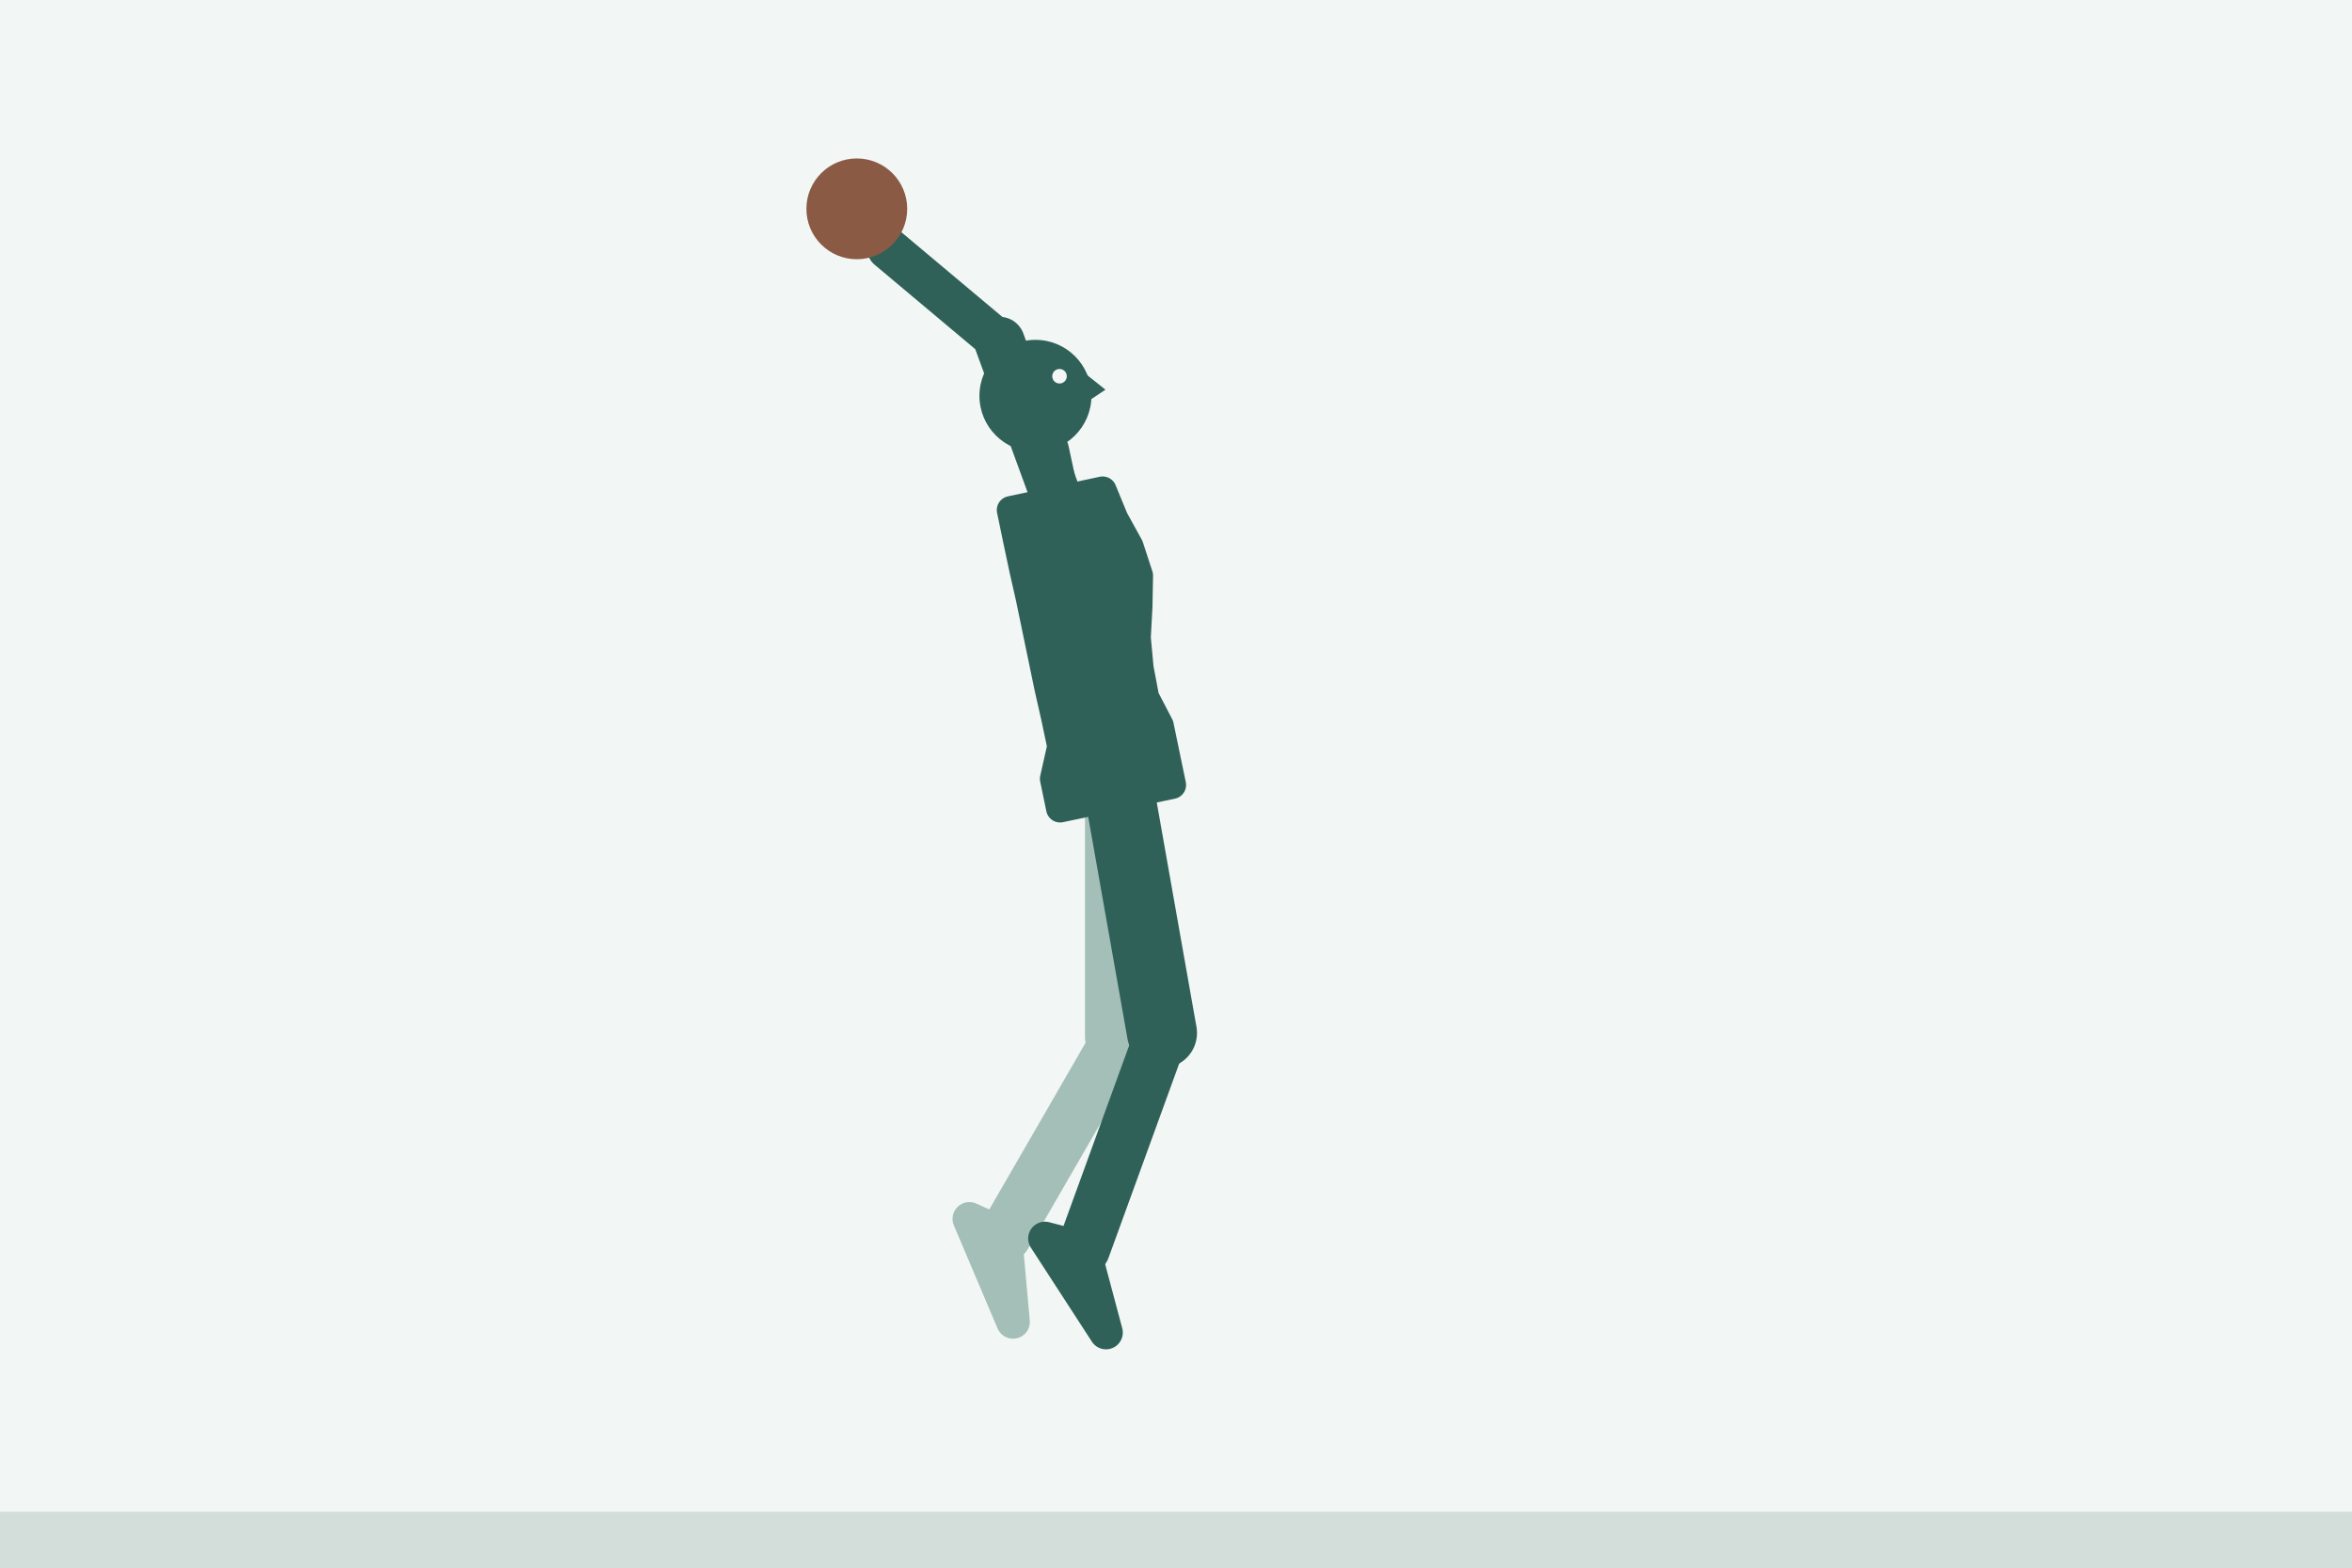
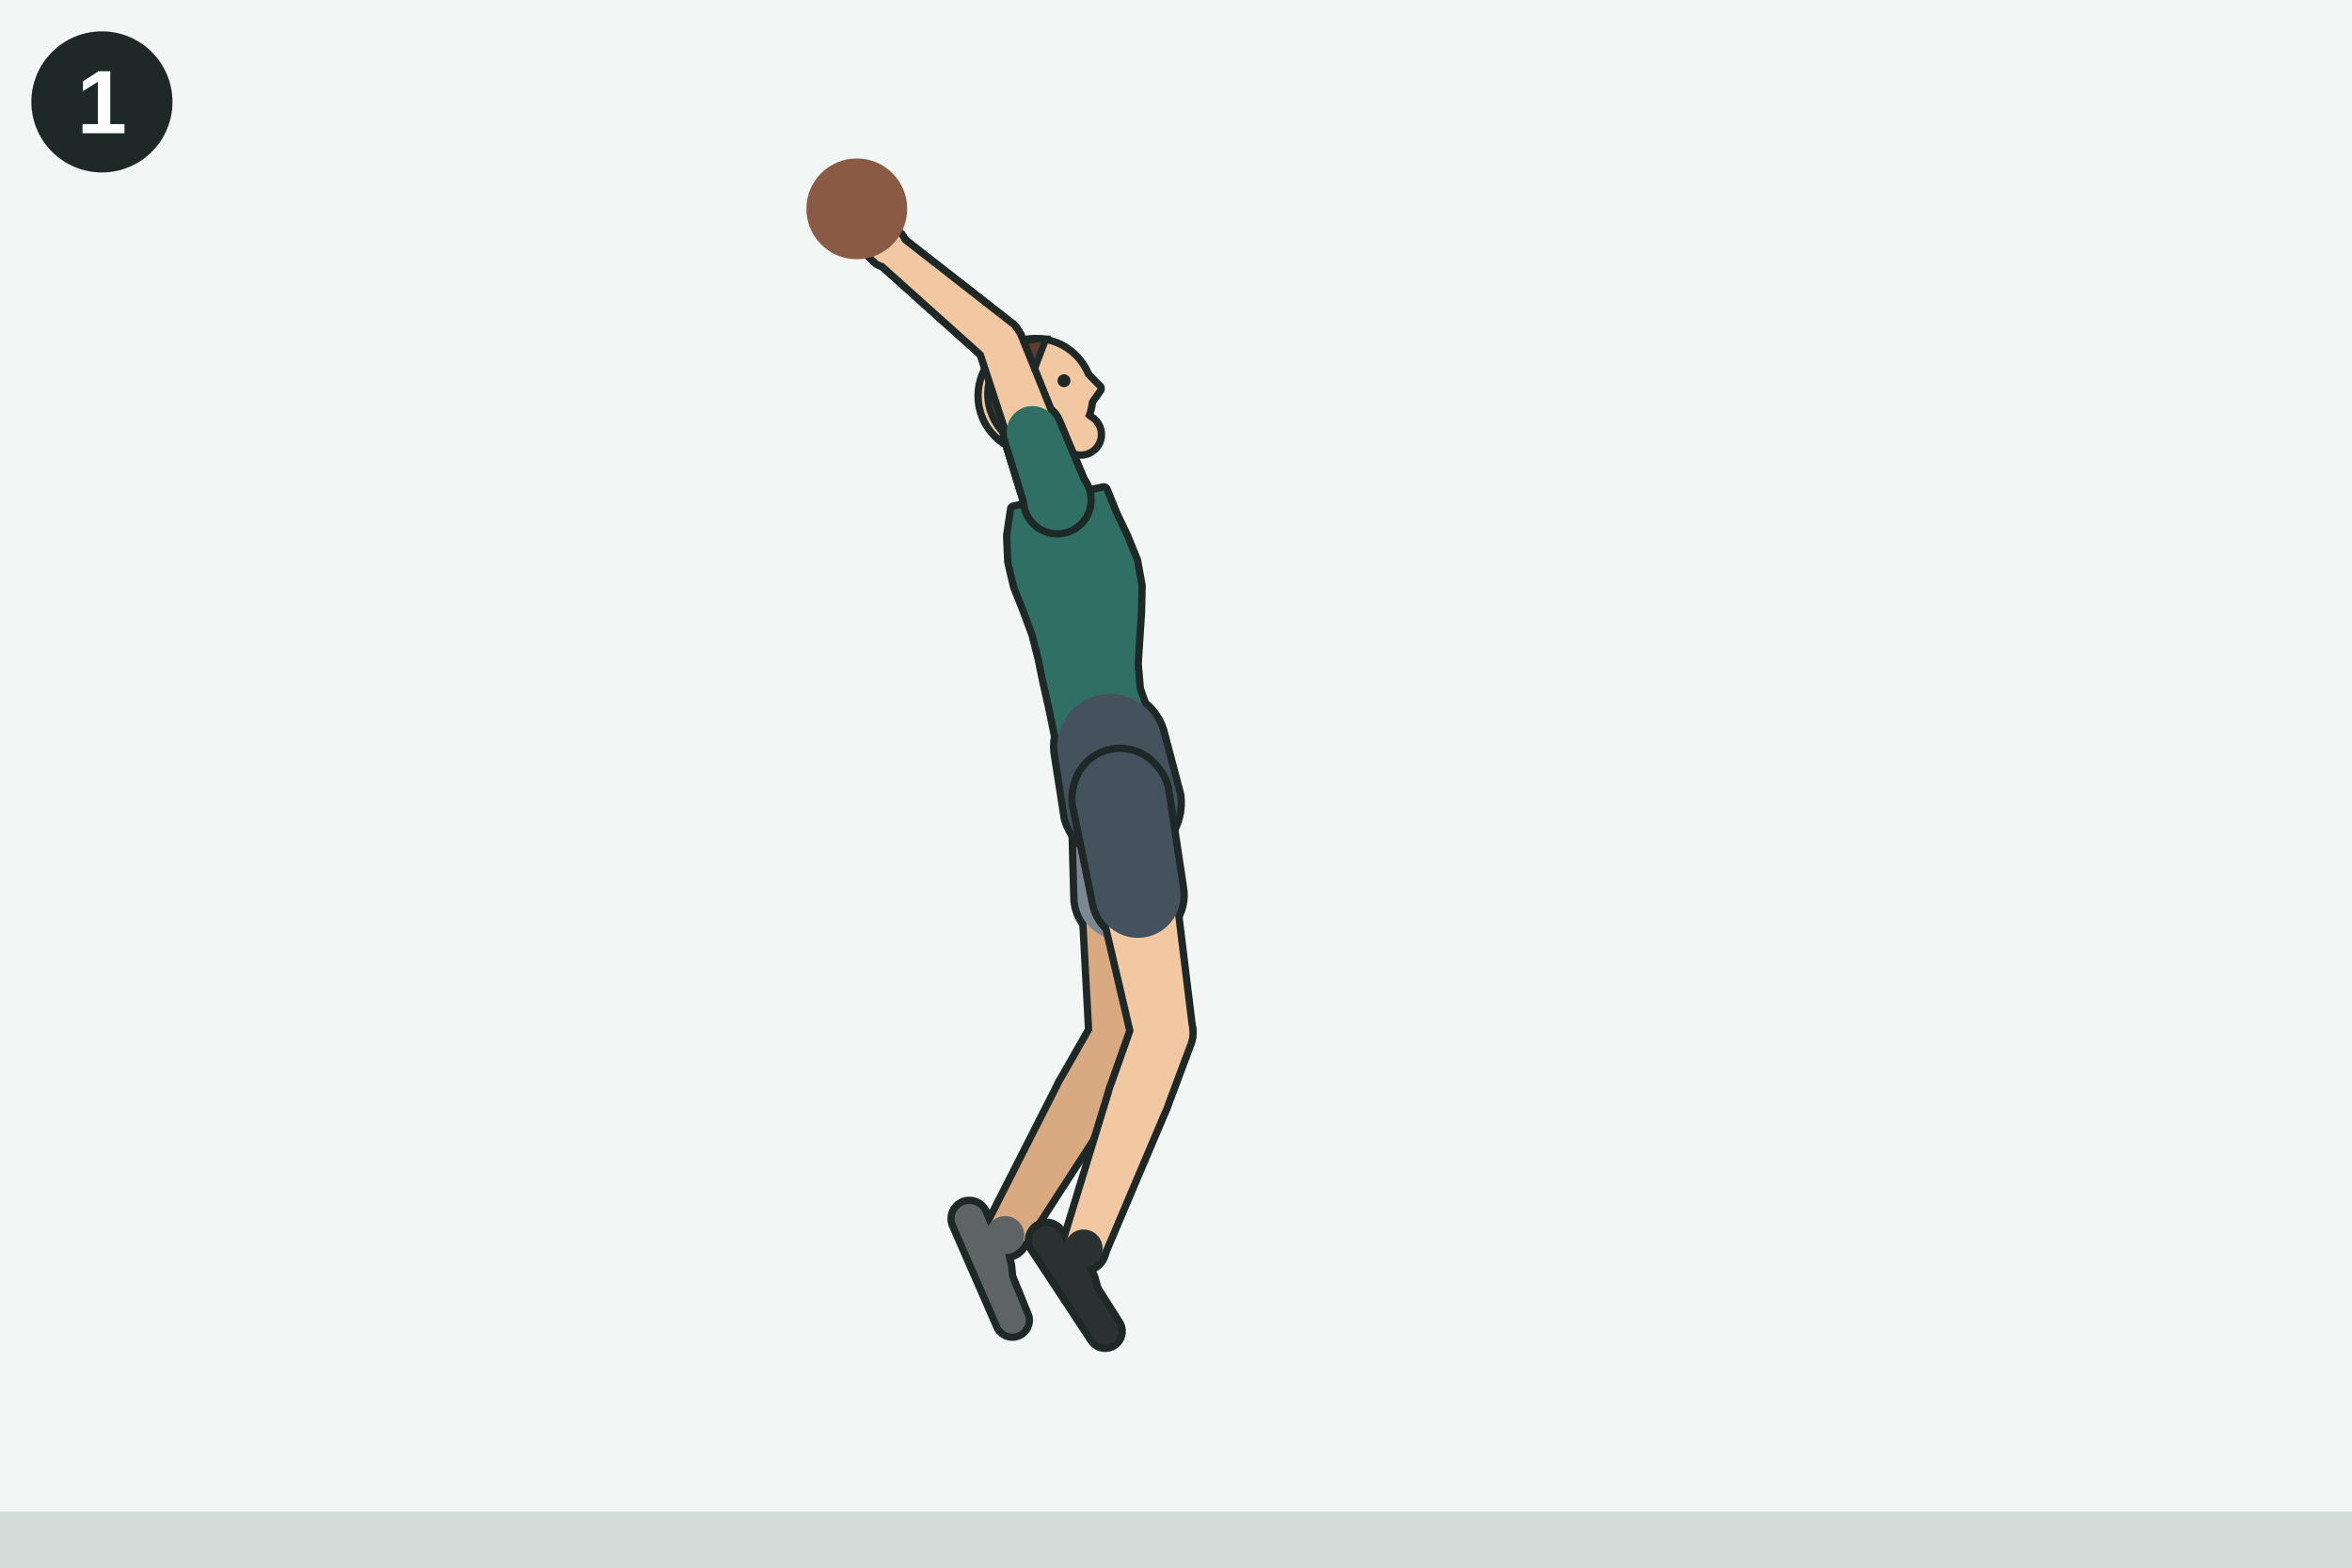
<svg xmlns="http://www.w3.org/2000/svg" viewBox="-60 -84 420 280" width="300" height="200" role="img" aria-label="Salto con lancio della palla medica (simulazione della schiacciata) – posizione iniziale">
  <rect x="-200" y="-200" width="700" height="600" fill="#F2F6F5" />
  <rect x="-200" y="186" width="700" height="200" fill="#B9CBC6" opacity="0.55" />
-   <line x1="128.8" y1="5.3" x2="118.5" y2="-22.9" stroke="#A3BFB8" stroke-width="9" stroke-linecap="round" />
-   <line x1="118.5" y1="-22.9" x2="98.6" y2="-39.6" stroke="#A3BFB8" stroke-width="7.5" stroke-linecap="round" />
-   <line x1="98.6" y1="-39.6" x2="92.5" y2="-44.7" stroke="#A3BFB8" stroke-width="6.5" stroke-linecap="round" />
-   <line x1="140" y1="58.1" x2="140" y2="101.1" stroke="#A3BFB8" stroke-width="12.5" stroke-linecap="round" />
-   <line x1="140" y1="101.1" x2="119.5" y2="136.6" stroke="#A3BFB8" stroke-width="9.5" stroke-linecap="round" />
-   <path d="M119.5,136.6 L113.1,133.7 L120.9,152.1 Z" fill="#A3BFB8" stroke="#A3BFB8" stroke-width="6" stroke-linejoin="round" />
-   <path d="M149.3,56.2 L148.2,50.9 L147.1,45.6 L144.5,40.6 L143.5,35.3 L143,29.9 L143.3,24.3 L143.4,18.8 L141.7,13.6 L139,8.7 L136.9,3.6 L120.5,7.1 L121.6,12.4 L122.7,17.6 L123.9,22.9 L125,28.2 L126.1,33.5 L127.2,38.8 L128.4,44.1 L129.5,49.3 L128.2,55.1 L129.3,60.4 Z" fill="#2F6158" stroke="#2F6158" stroke-width="5" stroke-linejoin="round" />
-   <line x1="128.8" y1="5.3" x2="126.9" y2="-3.5" stroke="#2F6158" stroke-width="8" stroke-linecap="round" />
-   <circle cx="124.9" cy="-13.3" r="10" fill="#2F6158" />
-   <path d="M132,-18.7 L137.4,-14.4 L133.8,-12 Z" fill="#2F6158" />
-   <circle cx="129.2" cy="-16.8" r="1.3" fill="#F2F6F5" />
-   <line x1="140" y1="58.1" x2="147.5" y2="100.5" stroke="#2F6158" stroke-width="12.5" stroke-linecap="round" />
-   <line x1="147.5" y1="100.5" x2="133.5" y2="139" stroke="#2F6158" stroke-width="9.5" stroke-linecap="round" />
-   <path d="M133.5,139 L126.6,137.2 L137.5,154 Z" fill="#2F6158" stroke="#2F6158" stroke-width="6" stroke-linejoin="round" />
-   <line x1="128.8" y1="5.3" x2="118.5" y2="-22.9" stroke="#2F6158" stroke-width="9" stroke-linecap="round" />
-   <line x1="118.5" y1="-22.9" x2="98.6" y2="-39.6" stroke="#2F6158" stroke-width="7.5" stroke-linecap="round" />
-   <line x1="98.6" y1="-39.6" x2="92.5" y2="-44.7" stroke="#2F6158" stroke-width="6.5" stroke-linecap="round" />
+   <path d="M132.9,3.8 L121.7,-24 A3.4 3.4 0 0 0 115.4,-21.7 L124.7,6.8 A4.4 4.4 0 0 0 132.9,3.8 Z" fill="#D9A982" stroke="#1E2826" stroke-width="2.6" stroke-linejoin="round" />
+   <path d="M120.7,-25.5 L100.2,-41.5 A2.5 2.5 0 0 0 97,-37.7 L116.4,-20.3 A3.4 3.4 0 0 0 120.7,-25.5 Z" fill="#D9A982" stroke="#1E2826" stroke-width="2.6" stroke-linejoin="round" />
+   <path d="M100.5,-41.8 L94,-46.5 A2.3 2.3 0 0 0 91,-43 L96.8,-37.4 A2.9 2.9 0 0 0 100.5,-41.8 Z" fill="#D9A982" stroke="#1E2826" stroke-width="2.6" stroke-linejoin="round" />
+   <circle cx="95" cy="-42.7" r="3.1" fill="#D9A982" stroke="#1E2826" stroke-width="2.6" stroke-linejoin="round" />
+   <circle cx="128.8" cy="5.3" r="5.4" fill="#5E8F86" stroke="#1E2826" stroke-width="2.6" stroke-linejoin="round" />
+   <path d="M133.7,3.5 L128.5,-8.9 A4.6 4.6 0 0 0 119.9,-5.8 L123.9,7.1 A5.2 5.2 0 0 0 133.7,3.5 Z" fill="#5E8F86" stroke="#1E2826" stroke-width="2.6" stroke-linejoin="round" />
+   <path d="M132.9,3.8 L121.7,-24 A3.4 3.4 0 0 0 115.4,-21.7 L124.7,6.8 A4.4 4.4 0 0 0 132.9,3.8 Z" fill="#D9A982" />
+   <path d="M120.7,-25.5 L100.2,-41.5 A2.5 2.5 0 0 0 97,-37.7 L116.4,-20.3 A3.4 3.4 0 0 0 120.7,-25.5 Z" fill="#D9A982" />
+   <path d="M100.5,-41.8 L94,-46.5 A2.3 2.3 0 0 0 91,-43 L96.8,-37.4 A2.9 2.9 0 0 0 100.5,-41.8 Z" fill="#D9A982" />
+   <circle cx="95" cy="-42.7" r="3.1" fill="#D9A982" />
+   <circle cx="128.8" cy="5.3" r="5.4" fill="#5E8F86" />
+   <path d="M133.7,3.5 L128.5,-8.9 A4.6 4.6 0 0 0 119.9,-5.8 L123.9,7.1 A5.2 5.2 0 0 0 133.7,3.5 Z" fill="#5E8F86" />
+   <path d="M132.8,58.1 L135.1,101.1 A4.9 4.9 0 0 0 144.9,101.1 L147.2,58.1 A7.2 7.2 0 0 0 132.8,58.1 Z" fill="#D9A982" stroke="#1E2826" stroke-width="2.6" stroke-linejoin="round" />
+   <path d="M135.8,98.7 L129.7,109.4 A4.8 4.8 0 0 0 138,114.2 L144.3,103.6 A4.9 4.9 0 0 0 135.8,98.7 Z" fill="#D9A982" stroke="#1E2826" stroke-width="2.6" stroke-linejoin="round" />
+   <path d="M129.7,109.4 L116.7,135 A3.3 3.3 0 0 0 122.4,138.3 L138,114.2 A4.8 4.8 0 0 0 129.7,109.4 Z" fill="#D9A982" stroke="#1E2826" stroke-width="2.6" stroke-linejoin="round" />
+   <path d="M118.6,136.2 L113.1,133.7 L120.9,152.1 L120,142.1 Z" fill="#5D6463" stroke="#1E2826" stroke-width="2.6" stroke-linejoin="round" />
+   <path d="M110.7,134.7 L118.7,153 A2.4 2.4 0 0 0 123.1,151.2 L115.5,132.6 A2.6 2.6 0 0 0 110.7,134.7 Z" fill="#5D6463" stroke="#1E2826" stroke-width="2.6" stroke-linejoin="round" />
+   <circle cx="119.5" cy="136.6" r="3.4" fill="#5D6463" stroke="#1E2826" stroke-width="2.6" stroke-linejoin="round" />
+   <circle cx="140" cy="58.1" r="7.8" fill="#7D8892" stroke="#1E2826" stroke-width="2.6" stroke-linejoin="round" />
+   <path d="M131.9,58.1 L132.4,76.2 A7.6 7.6 0 0 0 147.6,76.2 L148.1,58.1 A8.1 8.1 0 0 0 131.9,58.1 Z" fill="#7D8892" stroke="#1E2826" stroke-width="2.6" stroke-linejoin="round" />
+   <path d="M132.8,58.1 L135.1,101.1 A4.9 4.9 0 0 0 144.9,101.1 L147.2,58.1 A7.2 7.2 0 0 0 132.8,58.1 Z" fill="#D9A982" />
+   <path d="M135.8,98.7 L129.7,109.4 A4.8 4.8 0 0 0 138,114.2 L144.3,103.6 A4.9 4.9 0 0 0 135.8,98.7 Z" fill="#D9A982" />
+   <path d="M129.7,109.4 L116.7,135 A3.3 3.3 0 0 0 122.4,138.3 L138,114.2 A4.8 4.8 0 0 0 129.7,109.4 Z" fill="#D9A982" />
+   <path d="M118.6,136.2 L113.1,133.7 L120.9,152.1 L120,142.1 Z" fill="#5D6463" />
+   <path d="M110.7,134.7 L118.7,153 A2.4 2.4 0 0 0 123.1,151.2 L115.5,132.6 A2.6 2.6 0 0 0 110.7,134.7 Z" fill="#5D6463" />
+   <circle cx="119.5" cy="136.6" r="3.4" fill="#5D6463" />
+   <circle cx="140" cy="58.1" r="7.8" fill="#7D8892" />
+   <path d="M131.9,58.1 L132.4,76.2 A7.6 7.6 0 0 0 147.6,76.2 L148.1,58.1 A8.1 8.1 0 0 0 131.9,58.1 Z" fill="#7D8892" />
+   <path d="M132.3,4.6 L130.3,-4.2 A3.4 3.4 0 0 0 123.6,-2.8 L125.3,6.1 A3.6 3.6 0 0 0 132.3,4.6 Z" fill="#F2C8A2" stroke="#1E2826" stroke-width="2.6" stroke-linejoin="round" />
+   <path d="M132.3,4.6 L130.3,-4.2 A3.4 3.4 0 0 0 123.6,-2.8 L125.3,6.1 A3.6 3.6 0 0 0 132.3,4.6 Z" fill="#F2C8A2" />
+   <path d="M147.9,56.5 L146.9,52.1 L145.9,47.7 L144.5,43.4 L143,39.1 L142.6,34.6 L142.9,29.9 L143.2,25.2 L143.3,20.6 L142.5,16.2 L140.8,12 L138.8,7.8 L137.1,3.6 L121.1,7 L120.4,11.7 L120.6,16.3 L121.6,20.6 L123.3,24.9 L124.9,29.2 L126,33.5 L126.9,37.9 L127.9,42.3 L128.8,46.7 L129.7,51.1 L130.7,55.5 L131.6,59.9 Z" fill="#2F6F64" stroke="#1E2826" stroke-width="2.6" stroke-linejoin="round" />
+   <path d="M150.2,58 L147.4,47.4 A9.4 9.4 0 0 0 129,51.3 L130.7,62.2 A10 10 0 0 0 150.2,58 Z" fill="#45525E" stroke="#1E2826" stroke-width="2.6" stroke-linejoin="round" />
+   <path d="M147.9,56.5 L146.9,52.1 L145.9,47.7 L144.5,43.4 L143,39.1 L142.6,34.6 L142.9,29.9 L143.2,25.2 L143.3,20.6 L142.5,16.2 L140.8,12 L138.8,7.8 L137.1,3.6 L121.1,7 L120.4,11.7 L120.6,16.3 L121.6,20.6 L123.3,24.9 L124.9,29.2 L126,33.5 L126.9,37.9 L127.9,42.3 L128.8,46.7 L129.7,51.1 L130.7,55.5 L131.6,59.9 Z" fill="#2F6F64" />
+   <path d="M150.2,58 L147.4,47.4 A9.4 9.4 0 0 0 129,51.3 L130.7,62.2 A10 10 0 0 0 150.2,58 Z" fill="#45525E" />
+   <circle cx="124.9" cy="-13.3" r="9.6" fill="#F2C8A2" stroke="#1E2826" stroke-width="2.6" stroke-linejoin="round" />
+   <path d="M132.6,-18 L136,-14.6 L134.3,-12.2 Z" fill="#F2C8A2" stroke="#1E2826" stroke-width="2.6" stroke-linejoin="round" />
+   <path d="M123.2,-5.9 L131.6,-3.7 A3 3 0 0 0 134.4,-9.1 L127.8,-14.8 A5 5 0 0 0 123.2,-5.9 Z" fill="#F2C8A2" stroke="#1E2826" stroke-width="2.6" stroke-linejoin="round" />
+   <circle cx="124.9" cy="-13.3" r="9.6" fill="#F2C8A2" />
+   <path d="M132.6,-18 L136,-14.6 L134.3,-12.2 Z" fill="#F2C8A2" />
+   <path d="M123.2,-5.9 L131.6,-3.7 A3 3 0 0 0 134.4,-9.1 L127.8,-14.8 A5 5 0 0 0 123.2,-5.9 Z" fill="#F2C8A2" />
+   <path d="M126.8,-23.5 A9.9 9.9 0 0 0 120.3,-5.7 Q123.5,-15 126.8,-23.5 Z" fill="#5A3E2B" stroke="#1E2826" stroke-width="1.2" />
+   <circle cx="130" cy="-16" r="1.15" fill="#1E2826" />
+   <ellipse cx="123.9" cy="-13.1" rx="1.8" ry="2.6" transform="rotate(-192 123.9 -13.1)" fill="#D9A982" stroke="#1E2826" stroke-width="0.8" />
+   <path d="M132.9,59.4 L142.7,101.3 A4.9 4.9 0 0 0 152.3,99.6 L147.1,56.9 A7.2 7.2 0 0 0 132.9,59.4 Z" fill="#F2C8A2" stroke="#1E2826" stroke-width="2.6" stroke-linejoin="round" />
+   <path d="M142.9,98.8 L138.8,110.4 A4.8 4.8 0 0 0 147.8,113.7 L152.1,102.2 A4.9 4.9 0 0 0 142.9,98.8 Z" fill="#F2C8A2" stroke="#1E2826" stroke-width="2.6" stroke-linejoin="round" />
+   <path d="M138.8,110.4 L130.4,137.9 A3.3 3.3 0 0 0 136.6,140.1 L147.8,113.7 A4.8 4.8 0 0 0 138.8,110.4 Z" fill="#F2C8A2" stroke="#1E2826" stroke-width="2.6" stroke-linejoin="round" />
+   <path d="M132.5,138.7 L126.6,137.2 L137.5,154 L134.9,144.3 Z" fill="#2B3130" stroke="#1E2826" stroke-width="2.6" stroke-linejoin="round" />
+   <path d="M124.5,138.6 L135.5,155.3 A2.4 2.4 0 0 0 139.5,152.7 L128.8,135.8 A2.6 2.6 0 0 0 124.5,138.6 Z" fill="#2B3130" stroke="#1E2826" stroke-width="2.6" stroke-linejoin="round" />
+   <circle cx="133.5" cy="139" r="3.4" fill="#2B3130" stroke="#1E2826" stroke-width="2.6" stroke-linejoin="round" />
+   <circle cx="140" cy="58.1" r="7.8" fill="#45525E" stroke="#1E2826" stroke-width="2.6" stroke-linejoin="round" />
+   <path d="M132.1,59.5 L135.7,77.2 A7.6 7.6 0 0 0 150.7,74.6 L148,56.7 A8.1 8.1 0 0 0 132.1,59.5 Z" fill="#45525E" stroke="#1E2826" stroke-width="2.6" stroke-linejoin="round" />
+   <path d="M132.9,59.4 L142.7,101.3 A4.9 4.9 0 0 0 152.3,99.6 L147.1,56.9 A7.2 7.2 0 0 0 132.9,59.4 Z" fill="#F2C8A2" />
+   <path d="M142.9,98.8 L138.8,110.4 A4.8 4.8 0 0 0 147.8,113.7 L152.1,102.2 A4.9 4.9 0 0 0 142.9,98.8 Z" fill="#F2C8A2" />
+   <path d="M138.8,110.4 L130.4,137.9 A3.3 3.3 0 0 0 136.6,140.1 L147.8,113.7 A4.8 4.8 0 0 0 138.8,110.4 Z" fill="#F2C8A2" />
+   <path d="M132.5,138.7 L126.6,137.2 L137.5,154 L134.9,144.3 Z" fill="#2B3130" />
+   <path d="M124.5,138.6 L135.5,155.3 A2.4 2.4 0 0 0 139.5,152.7 L128.8,135.8 A2.6 2.6 0 0 0 124.5,138.6 Z" fill="#2B3130" />
+   <circle cx="133.5" cy="139" r="3.4" fill="#2B3130" />
+   <circle cx="140" cy="58.1" r="7.8" fill="#45525E" />
+   <path d="M132.1,59.5 L135.7,77.2 A7.6 7.6 0 0 0 150.7,74.6 L148,56.7 A8.1 8.1 0 0 0 132.1,59.5 Z" fill="#45525E" />
+   <path d="M132.9,3.8 L121.7,-24 A3.4 3.4 0 0 0 115.4,-21.7 L124.7,6.8 A4.4 4.4 0 0 0 132.9,3.8 Z" fill="#F2C8A2" stroke="#1E2826" stroke-width="2.6" stroke-linejoin="round" />
+   <path d="M120.7,-25.5 L100.2,-41.5 A2.5 2.5 0 0 0 97,-37.7 L116.4,-20.3 A3.4 3.4 0 0 0 120.7,-25.5 Z" fill="#F2C8A2" stroke="#1E2826" stroke-width="2.6" stroke-linejoin="round" />
+   <path d="M100.5,-41.8 L94,-46.5 A2.3 2.3 0 0 0 91,-43 L96.8,-37.4 A2.9 2.9 0 0 0 100.5,-41.8 Z" fill="#F2C8A2" stroke="#1E2826" stroke-width="2.6" stroke-linejoin="round" />
+   <circle cx="95" cy="-42.7" r="3.1" fill="#F2C8A2" stroke="#1E2826" stroke-width="2.6" stroke-linejoin="round" />
+   <circle cx="128.8" cy="5.3" r="5.4" fill="#2F6F64" stroke="#1E2826" stroke-width="2.6" stroke-linejoin="round" />
+   <path d="M133.7,3.5 L128.5,-8.9 A4.6 4.6 0 0 0 119.9,-5.8 L123.9,7.1 A5.2 5.2 0 0 0 133.7,3.5 Z" fill="#2F6F64" stroke="#1E2826" stroke-width="2.6" stroke-linejoin="round" />
+   <path d="M132.9,3.8 L121.7,-24 A3.4 3.4 0 0 0 115.4,-21.7 L124.7,6.8 A4.4 4.4 0 0 0 132.9,3.8 Z" fill="#F2C8A2" />
+   <path d="M120.7,-25.5 L100.2,-41.5 A2.5 2.5 0 0 0 97,-37.7 L116.4,-20.3 A3.4 3.4 0 0 0 120.7,-25.5 Z" fill="#F2C8A2" />
+   <path d="M100.5,-41.8 L94,-46.5 A2.3 2.3 0 0 0 91,-43 L96.8,-37.4 A2.9 2.9 0 0 0 100.5,-41.8 Z" fill="#F2C8A2" />
+   <circle cx="95" cy="-42.7" r="3.1" fill="#F2C8A2" />
+   <circle cx="128.8" cy="5.3" r="5.4" fill="#2F6F64" />
+   <path d="M133.7,3.5 L128.5,-8.9 A4.6 4.6 0 0 0 119.9,-5.8 L123.9,7.1 A5.2 5.2 0 0 0 133.7,3.5 Z" fill="#2F6F64" />
  <circle cx="93" cy="-46.7" r="9" fill="#8A5A44" />
+   <circle cx="-41.8" cy="-65.8" r="12.6" fill="#1E2826" />
+   <text x="-41.8" y="-60.2" font-family="Public Sans,Segoe UI,Arial,sans-serif" font-size="16.1" font-weight="800" fill="#fff" text-anchor="middle">1</text>
</svg>
